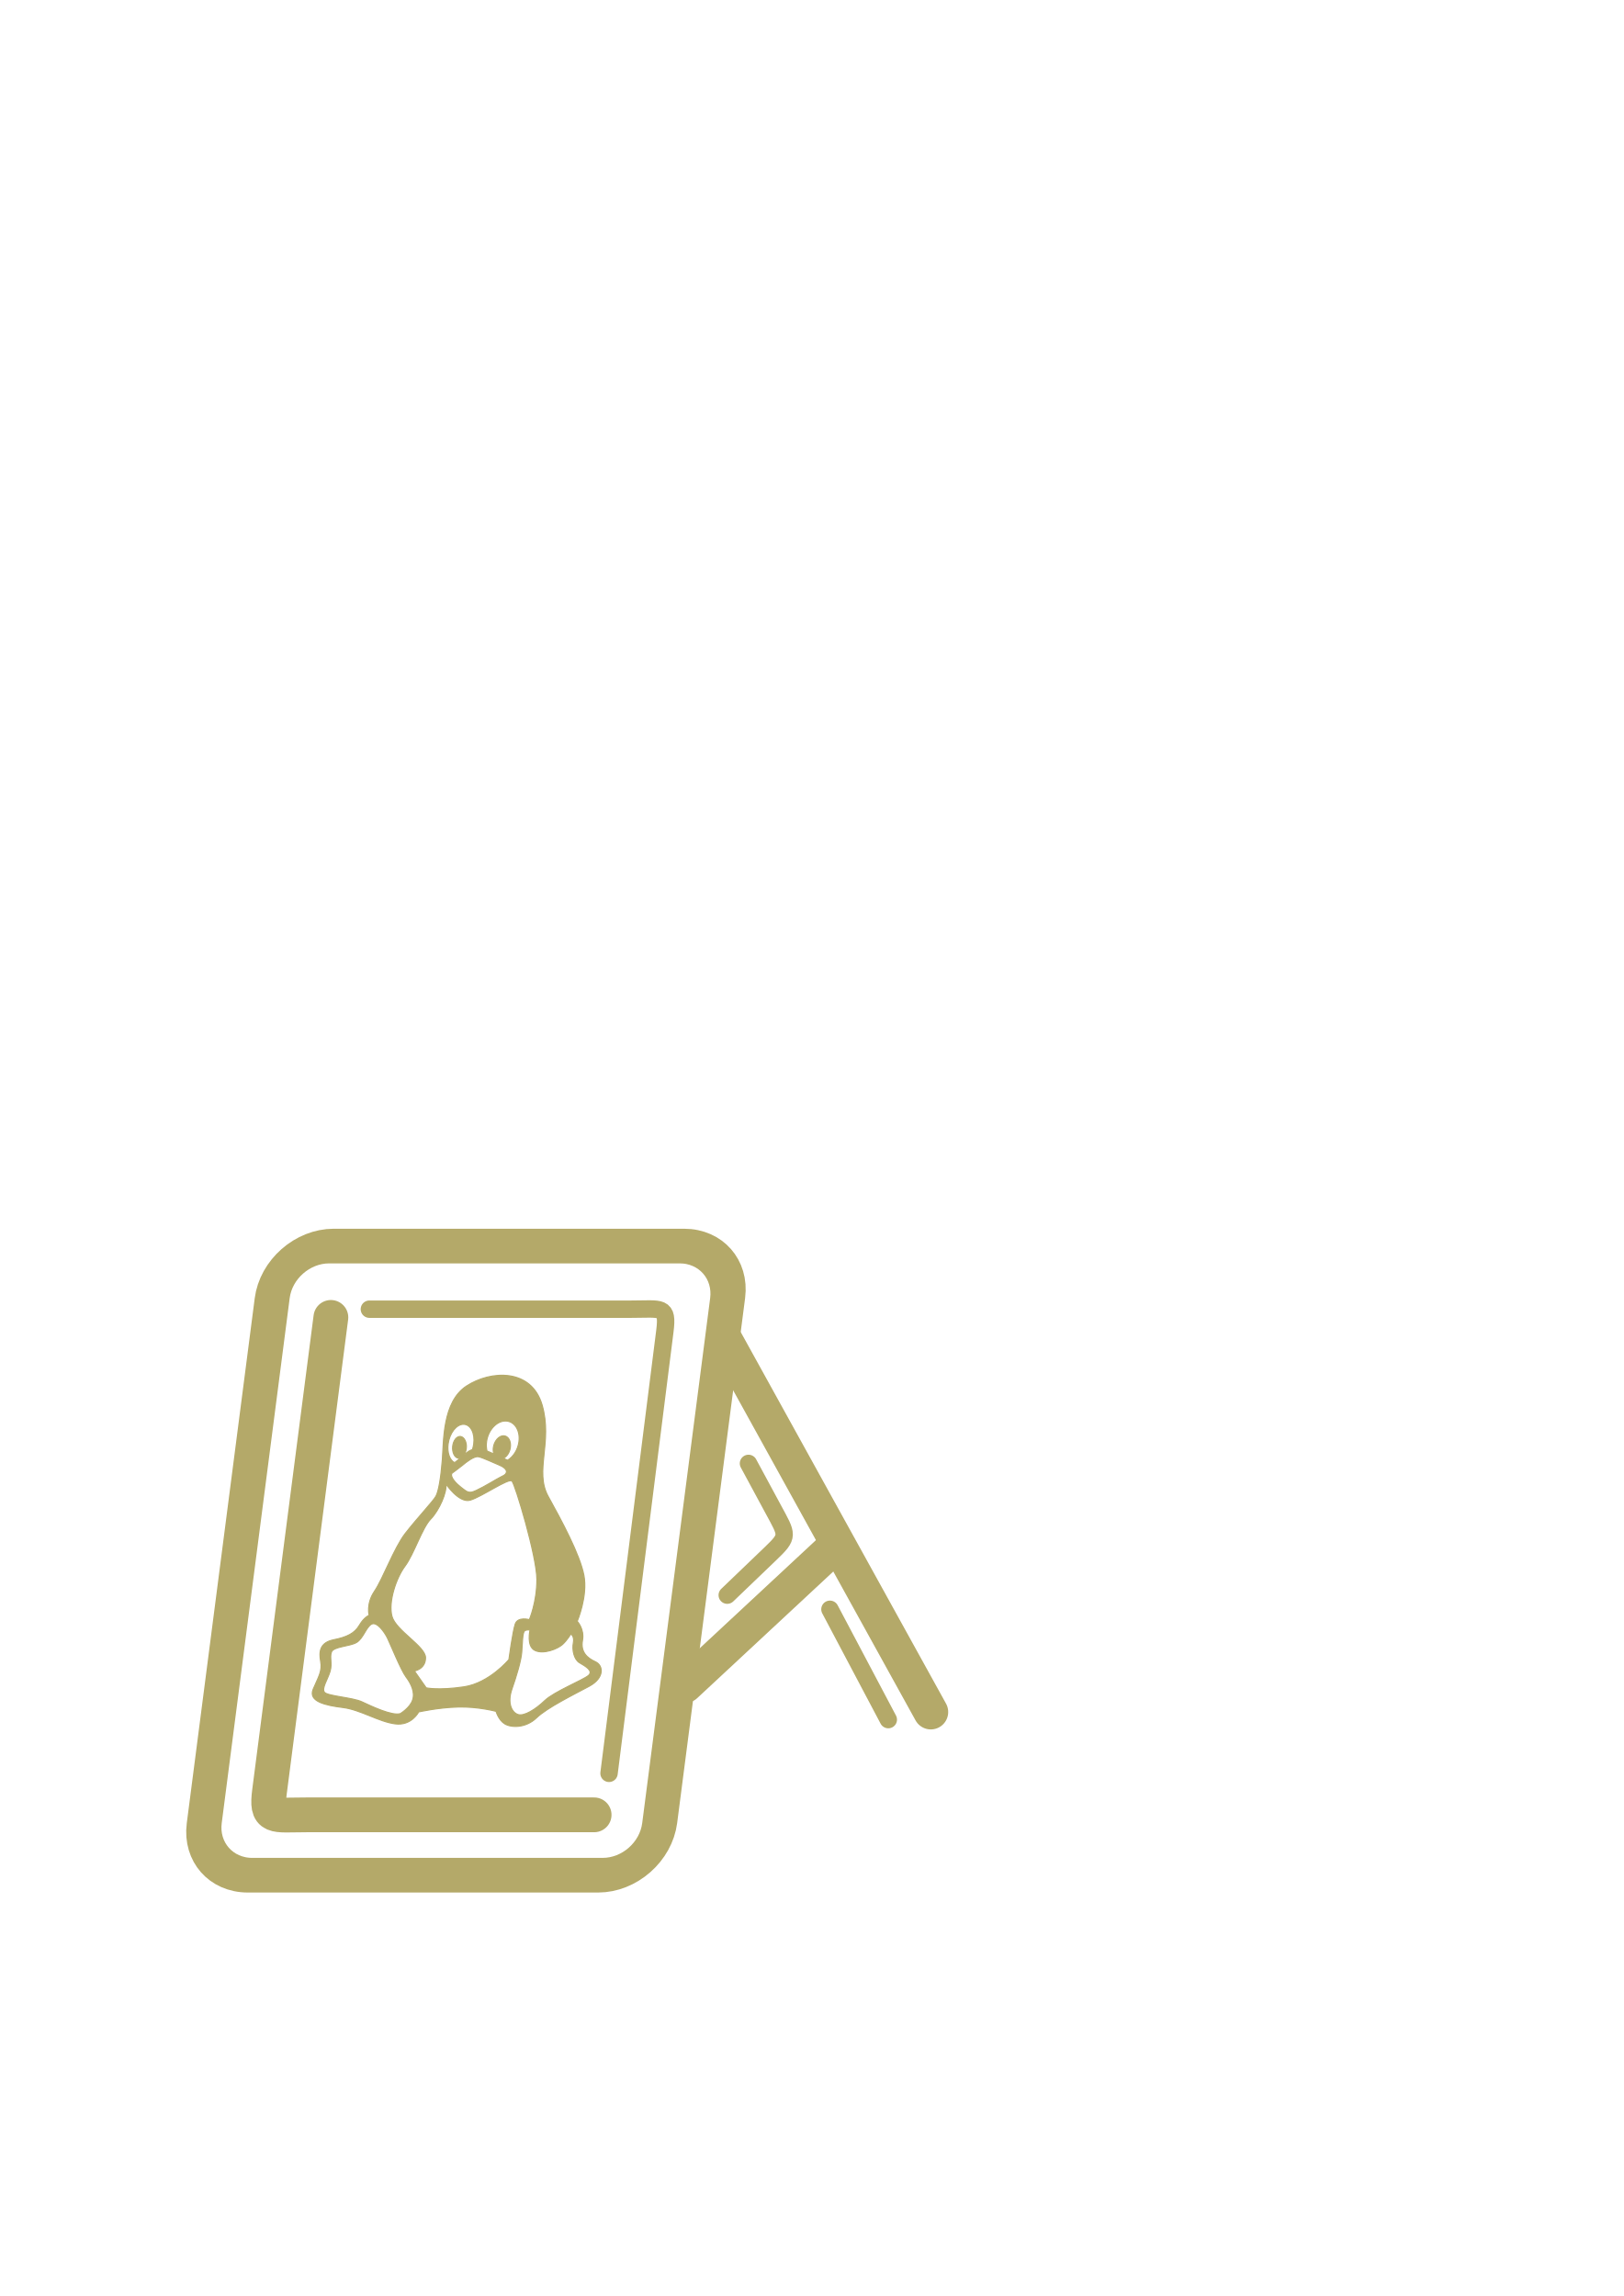
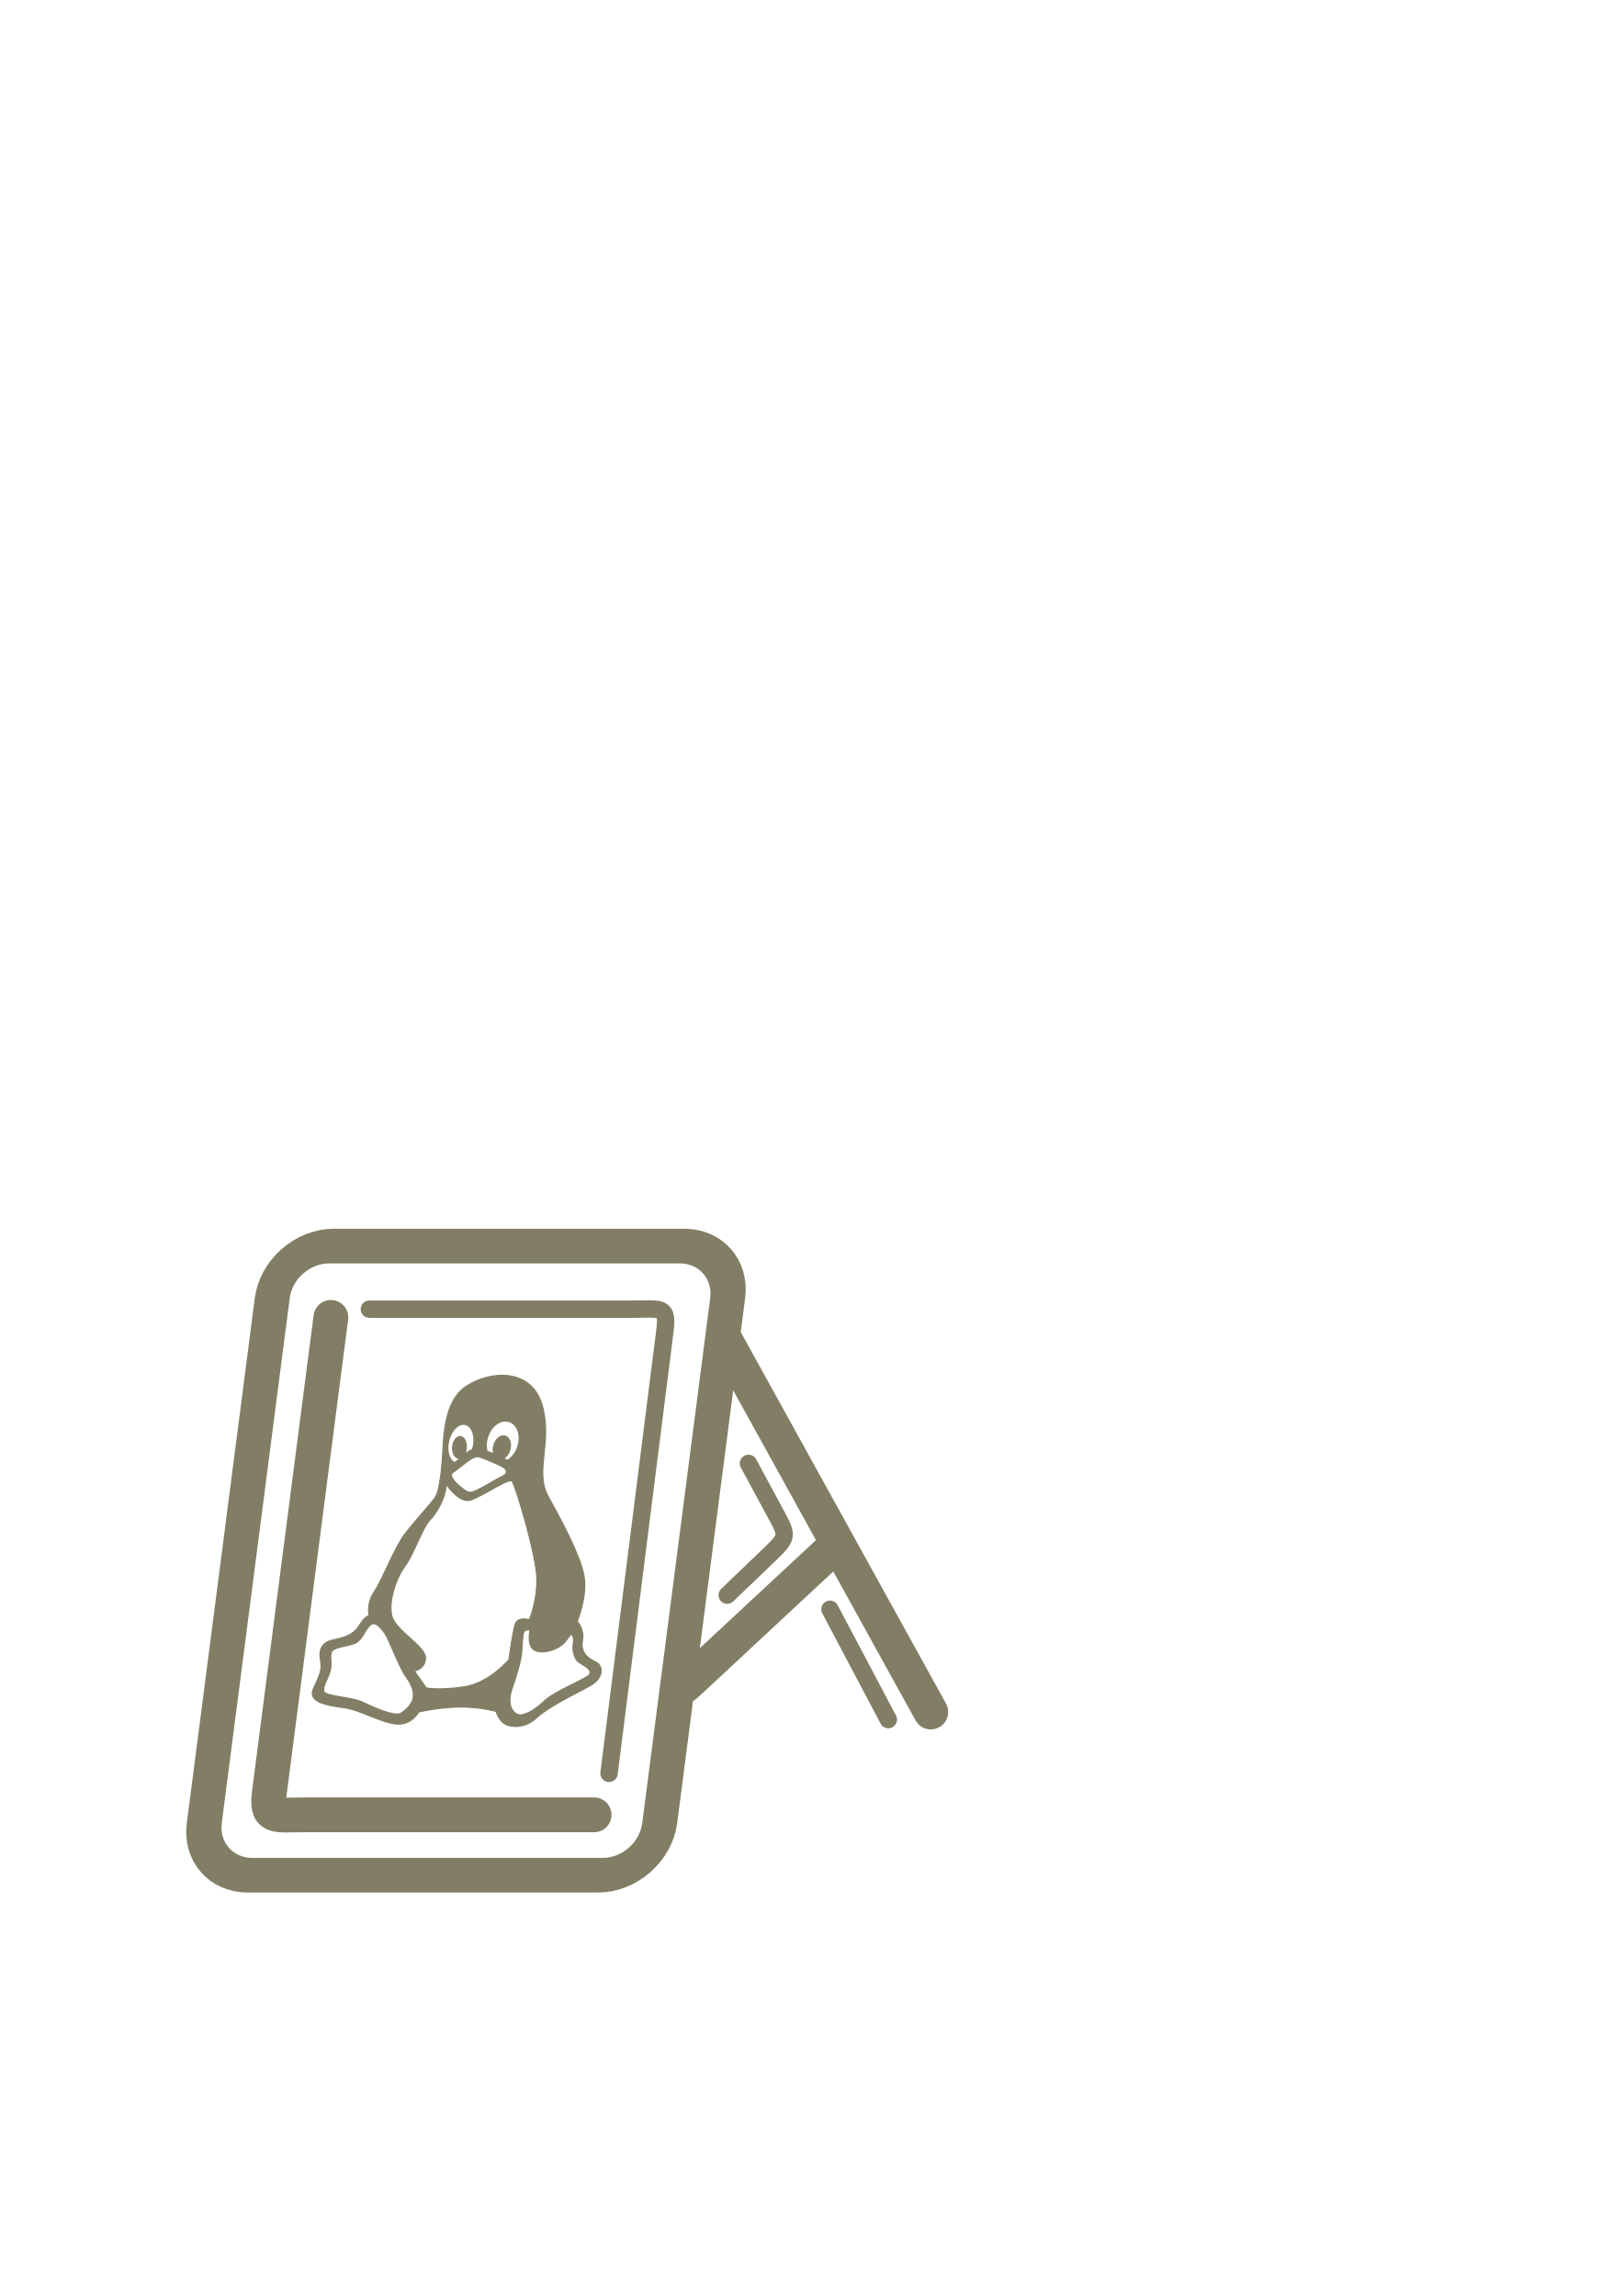
- <svg xmlns="http://www.w3.org/2000/svg" width="210mm" height="297mm" version="1.1" viewBox="0 0 210 297">
-   <g stroke="#b4a969">
-     <g fill="none">
-       <g stroke-linecap="round" stroke-linejoin="bevel">
-         <path d="m76.839 234.76-37.215 4e-5c-4.316 0-5.229 0.552-4.764-3.04l7.934-61.305" stroke-width="4.5" style="paint-order:fill markers stroke" />
-         <path d="m47.774 169.35 33.88-3e-5c3.929 0 4.76-0.515 4.337 2.836l-7.223 57.204" stroke-width="2.25" style="paint-order:fill markers stroke" />
-         <path d="m96.804 189.3 3.176 5.883c1.867 3.457 2.087 3.472-0.351 5.811l-5.573 5.347" stroke-width="2.25" style="paint-order:fill markers stroke" />
-       </g>
-       <rect transform="matrix(-1 0 .12835 -.99173 0 0)" x="-115.84" y="-244.59" width="58.902" height="82.061" ry="6.79" stroke-linejoin="bevel" stroke-width="4.519" style="paint-order:fill markers stroke" />
-       <g stroke-linecap="round" stroke-linejoin="round">
-         <path d="m93.927 173.57 26.458 47.89" stroke-width="4.5" style="paint-order:fill markers stroke" />
-         <path d="m88.635 218.02 19.05-17.727" stroke-width="4.5" style="paint-order:fill markers stroke" />
-         <path d="m107.34 208.17 7.547 14.271" stroke-width="2.25" style="paint-order:fill markers stroke" />
-       </g>
-     </g>
-     <g transform="matrix(1 0 -.13487 1 3.282 89.958)" fill="#b4a969">
-       <path d="m58.749 130.92c2.292 0.286 4.866 1.838 7.021 2.112 2.166 0.286 2.837-1.542 2.837-1.542s2.438-0.57 5.001-0.635c2.565-0.075 4.994 0.558 4.994 0.558s0.471 1.128 1.35 1.62c0.879 0.502 2.772 0.57 3.985-0.766 1.215-1.346 4.458-3.041 6.279-4.101 1.832-1.062 1.496-2.682 0.346-3.174-1.15-0.492-2.092-1.268-2.02-2.757 0.063-1.477-1.016-2.461-1.016-2.461s0.944-3.249 0.065-5.941c-0.879-2.679-3.779-6.989-6.007-10.228-2.229-3.249-0.336-7.001-2.366-11.795-2.03-4.801-7.293-4.518-10.129-2.471-2.837 2.047-1.967 7.122-1.83 9.53 0.137 2.396 0.063 4.11-0.199 4.726-0.262 0.626-2.092 2.898-3.308 4.801-1.213 1.913-2.092 5.864-2.981 7.493-0.87 1.62-0.262 3.097-0.262 3.097s-0.608 0.218-1.088 1.28c-0.471 1.05-1.413 1.552-3.108 1.894-1.684 0.361-1.684 1.496-1.278 2.767 0.408 1.268 0 1.979-0.471 3.599-0.471 1.62 1.886 2.112 4.187 2.396zm23.821-7.389c1.204 0.55 2.934-0.216 3.461-0.766 0.524-0.548 0.895-1.363 0.895-1.363s0.527 0.274 0.473 1.145c-0.056 0.883 0.362 2.141 1.15 2.578 0.789 0.434 1.992 1.04 1.369 1.647-0.636 0.606-4.152 2.085-5.203 3.24-1.041 1.147-2.41 2.085-3.243 1.809-0.842-0.274-1.577-1.477-1.215-3.237 0.373-1.753 0.689-3.676 0.635-4.775-0.056-1.099-0.262-2.578 0-2.796 0.262-0.216 0.68-0.112 0.68-0.112s-0.209 2.083 0.997 2.631zm-7.812-29.676c1.16 0 2.095 1.203 2.095 2.682 0 1.05-0.471 1.959-1.16 2.396-0.174-0.075-0.355-0.16-0.554-0.247 0.418-0.216 0.707-0.766 0.707-1.402 0-0.832-0.489-1.516-1.104-1.516-0.598 0-1.097 0.684-1.097 1.516 0 0.303 0.072 0.606 0.19 0.844-0.362-0.153-0.689-0.284-0.951-0.388-0.137-0.361-0.218-0.769-0.218-1.203 1.39e-4 -1.479 0.932-2.682 2.092-2.682zm-2.872 4.622c0.571 0.104 2.139 0.815 2.719 1.033 0.58 0.209 1.222 0.596 1.16 0.985-0.072 0.4-0.371 0.4-1.16 0.902-0.779 0.492-2.482 1.591-3.027 1.666-0.543 0.075-0.851-0.245-1.431-0.635-0.58-0.398-1.668-1.327-1.394-1.819 0 0 0.851-0.681 1.222-1.03 0.371-0.361 1.331-1.212 1.911-1.101zm-2.5-4.195c0.914 0 1.659 1.137 1.659 2.539 0 0.255-0.028 0.492-0.072 0.73-0.227 0.075-0.455 0.199-0.673 0.398-0.107 0.095-0.206 0.179-0.297 0.274 0.144-0.284 0.199-0.691 0.134-1.118-0.125-0.757-0.615-1.317-1.095-1.242-0.483 0.085-0.77 0.778-0.654 1.545 0.128 0.776 0.608 1.336 1.097 1.251 0.028-0.01 0.053-0.019 0.081-0.029-0.234 0.238-0.452 0.446-0.68 0.616-0.661-0.323-1.15-1.288-1.15-2.425 1.38e-4 -1.411 0.733-2.539 1.649-2.539zm-5.091 18.347c0.942-1.552 1.549-4.944 2.491-6.072 0.951-1.125 1.684-3.523 1.35-4.583 0 0 2.03 2.539 3.442 2.122 1.415-0.427 4.595-2.898 5.066-2.473 0.471 0.427 4.521 9.739 4.929 12.704 0.408 2.963-0.271 5.228-0.271 5.228s-1.549-0.427-1.749 0.558c-0.199 0.994-0.199 4.595-0.199 4.595s-2.095 3.031-5.337 3.533c-3.243 0.492-4.866 0.133-4.866 0.133l-1.821-2.18s1.415-0.218 1.215-1.705c-0.199-1.477-4.324-3.523-5.066-5.362-0.742-1.838-0.137-4.944 0.817-6.499zm-8.018 11.121c0.162-0.727 2.264-0.727 3.071-1.239 0.807-0.512 0.969-1.981 1.621-2.369 0.642-0.398 1.83 1.014 2.32 1.809 0.48 0.776 2.32 4.169 3.071 5.012 0.761 0.851 1.459 1.979 1.241 2.992-0.206 1.014-1.35 1.753-1.35 1.753-1.023 0.33-3.876-0.958-5.172-1.525-1.296-0.57-4.595-0.74-5.019-1.242-0.436-0.512 0.209-1.639 0.38-2.709 0.153-1.081-0.327-1.753-0.162-2.483z" fill="#b4a969" stroke="#b4a969" stroke-width=".141" />
+ <svg xmlns="http://www.w3.org/2000/svg" width="210mm" height="297mm" viewBox="0 0 210 297" version="1.1" id="svg1">
+   <defs id="defs1" />
+   <g id="layer1">
+     <path id="path1" style="fill:none;stroke:#817e65;stroke-width:4.5;stroke-linecap:round;stroke-linejoin:bevel;stroke-dasharray:none;stroke-opacity:1;paint-order:fill markers stroke" d="m 76.839,234.759 -37.215,4e-5 c -4.316,0 -5.229,0.552 -4.764,-3.04 l 7.934,-61.305" />
+     <path id="path1-1" style="fill:none;stroke:#817e65;stroke-width:2.25;stroke-linecap:round;stroke-linejoin:bevel;stroke-dasharray:none;stroke-opacity:1;paint-order:fill markers stroke" d="m 47.774,169.352 33.88,-3e-5 c 3.929,0 4.76,-0.515 4.337,2.836 l -7.223,57.204" />
+     <path id="path1-1-6" style="fill:none;stroke:#817e65;stroke-width:2.25;stroke-linecap:round;stroke-linejoin:bevel;stroke-dasharray:none;stroke-opacity:1;paint-order:fill markers stroke" d="m 96.804,189.297 3.176,5.883 c 1.866,3.457 2.086,3.472 -0.351,5.811 l -5.573,5.347" />
+     <rect style="fill:none;stroke:#817e65;stroke-width:4.519;stroke-linejoin:bevel;stroke-dasharray:none;stroke-opacity:1;paint-order:fill markers stroke" id="rect1-3" width="58.902" height="82.061" x="-115.845" y="-244.591" ry="6.79" transform="matrix(-1,0,0.1283509,-0.9917288,0,0)" />
+     <path style="fill:none;stroke:#817e65;stroke-width:4.5;stroke-linecap:round;stroke-linejoin:round;stroke-dasharray:none;paint-order:fill markers stroke;stroke-opacity:1" d="m 93.927,173.567 26.458,47.89" id="path2" />
+     <path style="fill:none;stroke:#817e65;stroke-width:4.5;stroke-linecap:round;stroke-linejoin:round;stroke-dasharray:none;paint-order:fill markers stroke;stroke-opacity:1" d="M 88.635,218.017 107.685,200.29" id="path3" />
+     <path style="fill:none;stroke:#817e65;stroke-width:2.25;stroke-linecap:round;stroke-linejoin:round;stroke-dasharray:none;paint-order:fill markers stroke;stroke-opacity:1" d="m 107.343,208.166 7.547,14.271" id="path4" />
+     <g id="g4" transform="matrix(1,0,-0.1348679,1,3.281954,89.95833)" style="stroke:#817e65;stroke-opacity:1;fill:#817e65;fill-opacity:1">
+       <path d="m 58.749,130.923 c 2.292,0.286 4.866,1.838 7.021,2.112 2.166,0.286 2.837,-1.542 2.837,-1.542 0,0 2.438,-0.57 5.001,-0.635 2.565,-0.075 4.994,0.558 4.994,0.558 0,0 0.471,1.128 1.35,1.62 0.879,0.502 2.772,0.57 3.985,-0.766 1.215,-1.346 4.458,-3.041 6.279,-4.101 1.832,-1.062 1.496,-2.682 0.346,-3.174 -1.15,-0.492 -2.092,-1.268 -2.02,-2.757 0.063,-1.477 -1.016,-2.461 -1.016,-2.461 0,0 0.944,-3.249 0.065,-5.941 -0.879,-2.679 -3.778,-6.989 -6.007,-10.228 -2.229,-3.249 -0.336,-7.001 -2.366,-11.795 -2.03,-4.801 -7.292,-4.518 -10.129,-2.471 -2.837,2.047 -1.967,7.122 -1.83,9.53 0.137,2.396 0.063,4.11 -0.199,4.726 -0.262,0.626 -2.092,2.898 -3.308,4.801 -1.213,1.913 -2.092,5.864 -2.981,7.493 -0.87,1.62 -0.262,3.097 -0.262,3.097 0,0 -0.608,0.218 -1.088,1.28 -0.471,1.05 -1.413,1.552 -3.108,1.894 -1.684,0.361 -1.684,1.496 -1.278,2.767 0.408,1.268 0,1.979 -0.471,3.599 -0.471,1.62 1.886,2.112 4.187,2.396 z m 23.821,-7.389 c 1.204,0.55 2.934,-0.216 3.461,-0.766 0.524,-0.548 0.895,-1.363 0.895,-1.363 0,0 0.527,0.274 0.473,1.144 -0.056,0.883 0.362,2.141 1.15,2.578 0.789,0.434 1.992,1.04 1.369,1.646 -0.636,0.606 -4.152,2.085 -5.203,3.24 -1.041,1.147 -2.41,2.085 -3.243,1.809 -0.842,-0.274 -1.577,-1.477 -1.215,-3.237 0.373,-1.753 0.689,-3.676 0.635,-4.775 -0.056,-1.098 -0.262,-2.578 0,-2.796 0.262,-0.216 0.68,-0.112 0.68,-0.112 0,0 -0.209,2.083 0.997,2.631 z M 74.758,93.858 c 1.16,0 2.094,1.203 2.094,2.682 0,1.05 -0.471,1.959 -1.16,2.396 -0.174,-0.075 -0.355,-0.16 -0.554,-0.247 0.418,-0.216 0.707,-0.766 0.707,-1.402 0,-0.832 -0.489,-1.516 -1.104,-1.516 -0.598,0 -1.097,0.684 -1.097,1.516 0,0.303 0.072,0.606 0.19,0.844 -0.362,-0.153 -0.689,-0.284 -0.951,-0.388 -0.137,-0.361 -0.218,-0.769 -0.218,-1.203 1.39e-4,-1.479 0.932,-2.682 2.092,-2.682 z m -2.872,4.622 c 0.571,0.104 2.138,0.815 2.719,1.033 0.58,0.209 1.222,0.596 1.16,0.985 -0.072,0.4 -0.371,0.4 -1.16,0.902 -0.779,0.492 -2.482,1.591 -3.027,1.666 -0.543,0.075 -0.851,-0.245 -1.431,-0.635 -0.58,-0.398 -1.668,-1.326 -1.394,-1.819 0,0 0.851,-0.681 1.222,-1.031 0.371,-0.361 1.331,-1.213 1.911,-1.101 z m -2.5,-4.195 c 0.914,0 1.658,1.137 1.658,2.539 0,0.255 -0.028,0.492 -0.072,0.73 -0.227,0.075 -0.455,0.199 -0.673,0.398 -0.107,0.095 -0.206,0.179 -0.297,0.274 0.144,-0.284 0.199,-0.691 0.134,-1.118 -0.125,-0.757 -0.615,-1.317 -1.095,-1.242 -0.483,0.085 -0.77,0.778 -0.654,1.545 0.128,0.776 0.608,1.336 1.097,1.251 0.028,-0.01 0.053,-0.019 0.081,-0.029 -0.234,0.238 -0.452,0.446 -0.68,0.616 -0.661,-0.323 -1.15,-1.288 -1.15,-2.425 1.38e-4,-1.411 0.733,-2.539 1.649,-2.539 z m -5.091,18.347 c 0.942,-1.552 1.549,-4.944 2.491,-6.072 0.951,-1.125 1.684,-3.523 1.35,-4.583 0,0 2.03,2.539 3.442,2.122 1.415,-0.427 4.595,-2.898 5.066,-2.473 0.471,0.427 4.521,9.738 4.929,12.704 0.408,2.963 -0.271,5.228 -0.271,5.228 0,0 -1.549,-0.427 -1.749,0.558 -0.199,0.994 -0.199,4.595 -0.199,4.595 0,0 -2.094,3.031 -5.337,3.533 -3.243,0.492 -4.866,0.133 -4.866,0.133 L 67.328,126.197 c 0,0 1.415,-0.218 1.215,-1.705 -0.199,-1.477 -4.324,-3.524 -5.066,-5.362 -0.742,-1.838 -0.137,-4.944 0.817,-6.499 z m -8.018,11.121 c 0.162,-0.727 2.264,-0.727 3.071,-1.239 0.807,-0.512 0.969,-1.981 1.621,-2.369 0.642,-0.398 1.83,1.014 2.319,1.809 0.48,0.776 2.32,4.169 3.071,5.012 0.761,0.851 1.459,1.979 1.241,2.992 -0.206,1.014 -1.35,1.753 -1.35,1.753 -1.023,0.33 -3.876,-0.958 -5.172,-1.525 -1.297,-0.57 -4.595,-0.74 -5.019,-1.242 -0.436,-0.512 0.209,-1.639 0.38,-2.709 0.153,-1.081 -0.327,-1.753 -0.162,-2.483 z" id="path1-6" style="stroke-width:0.141;stroke:#817e65;stroke-opacity:1;fill:#817e65;fill-opacity:1" />
    </g>
  </g>
</svg>
